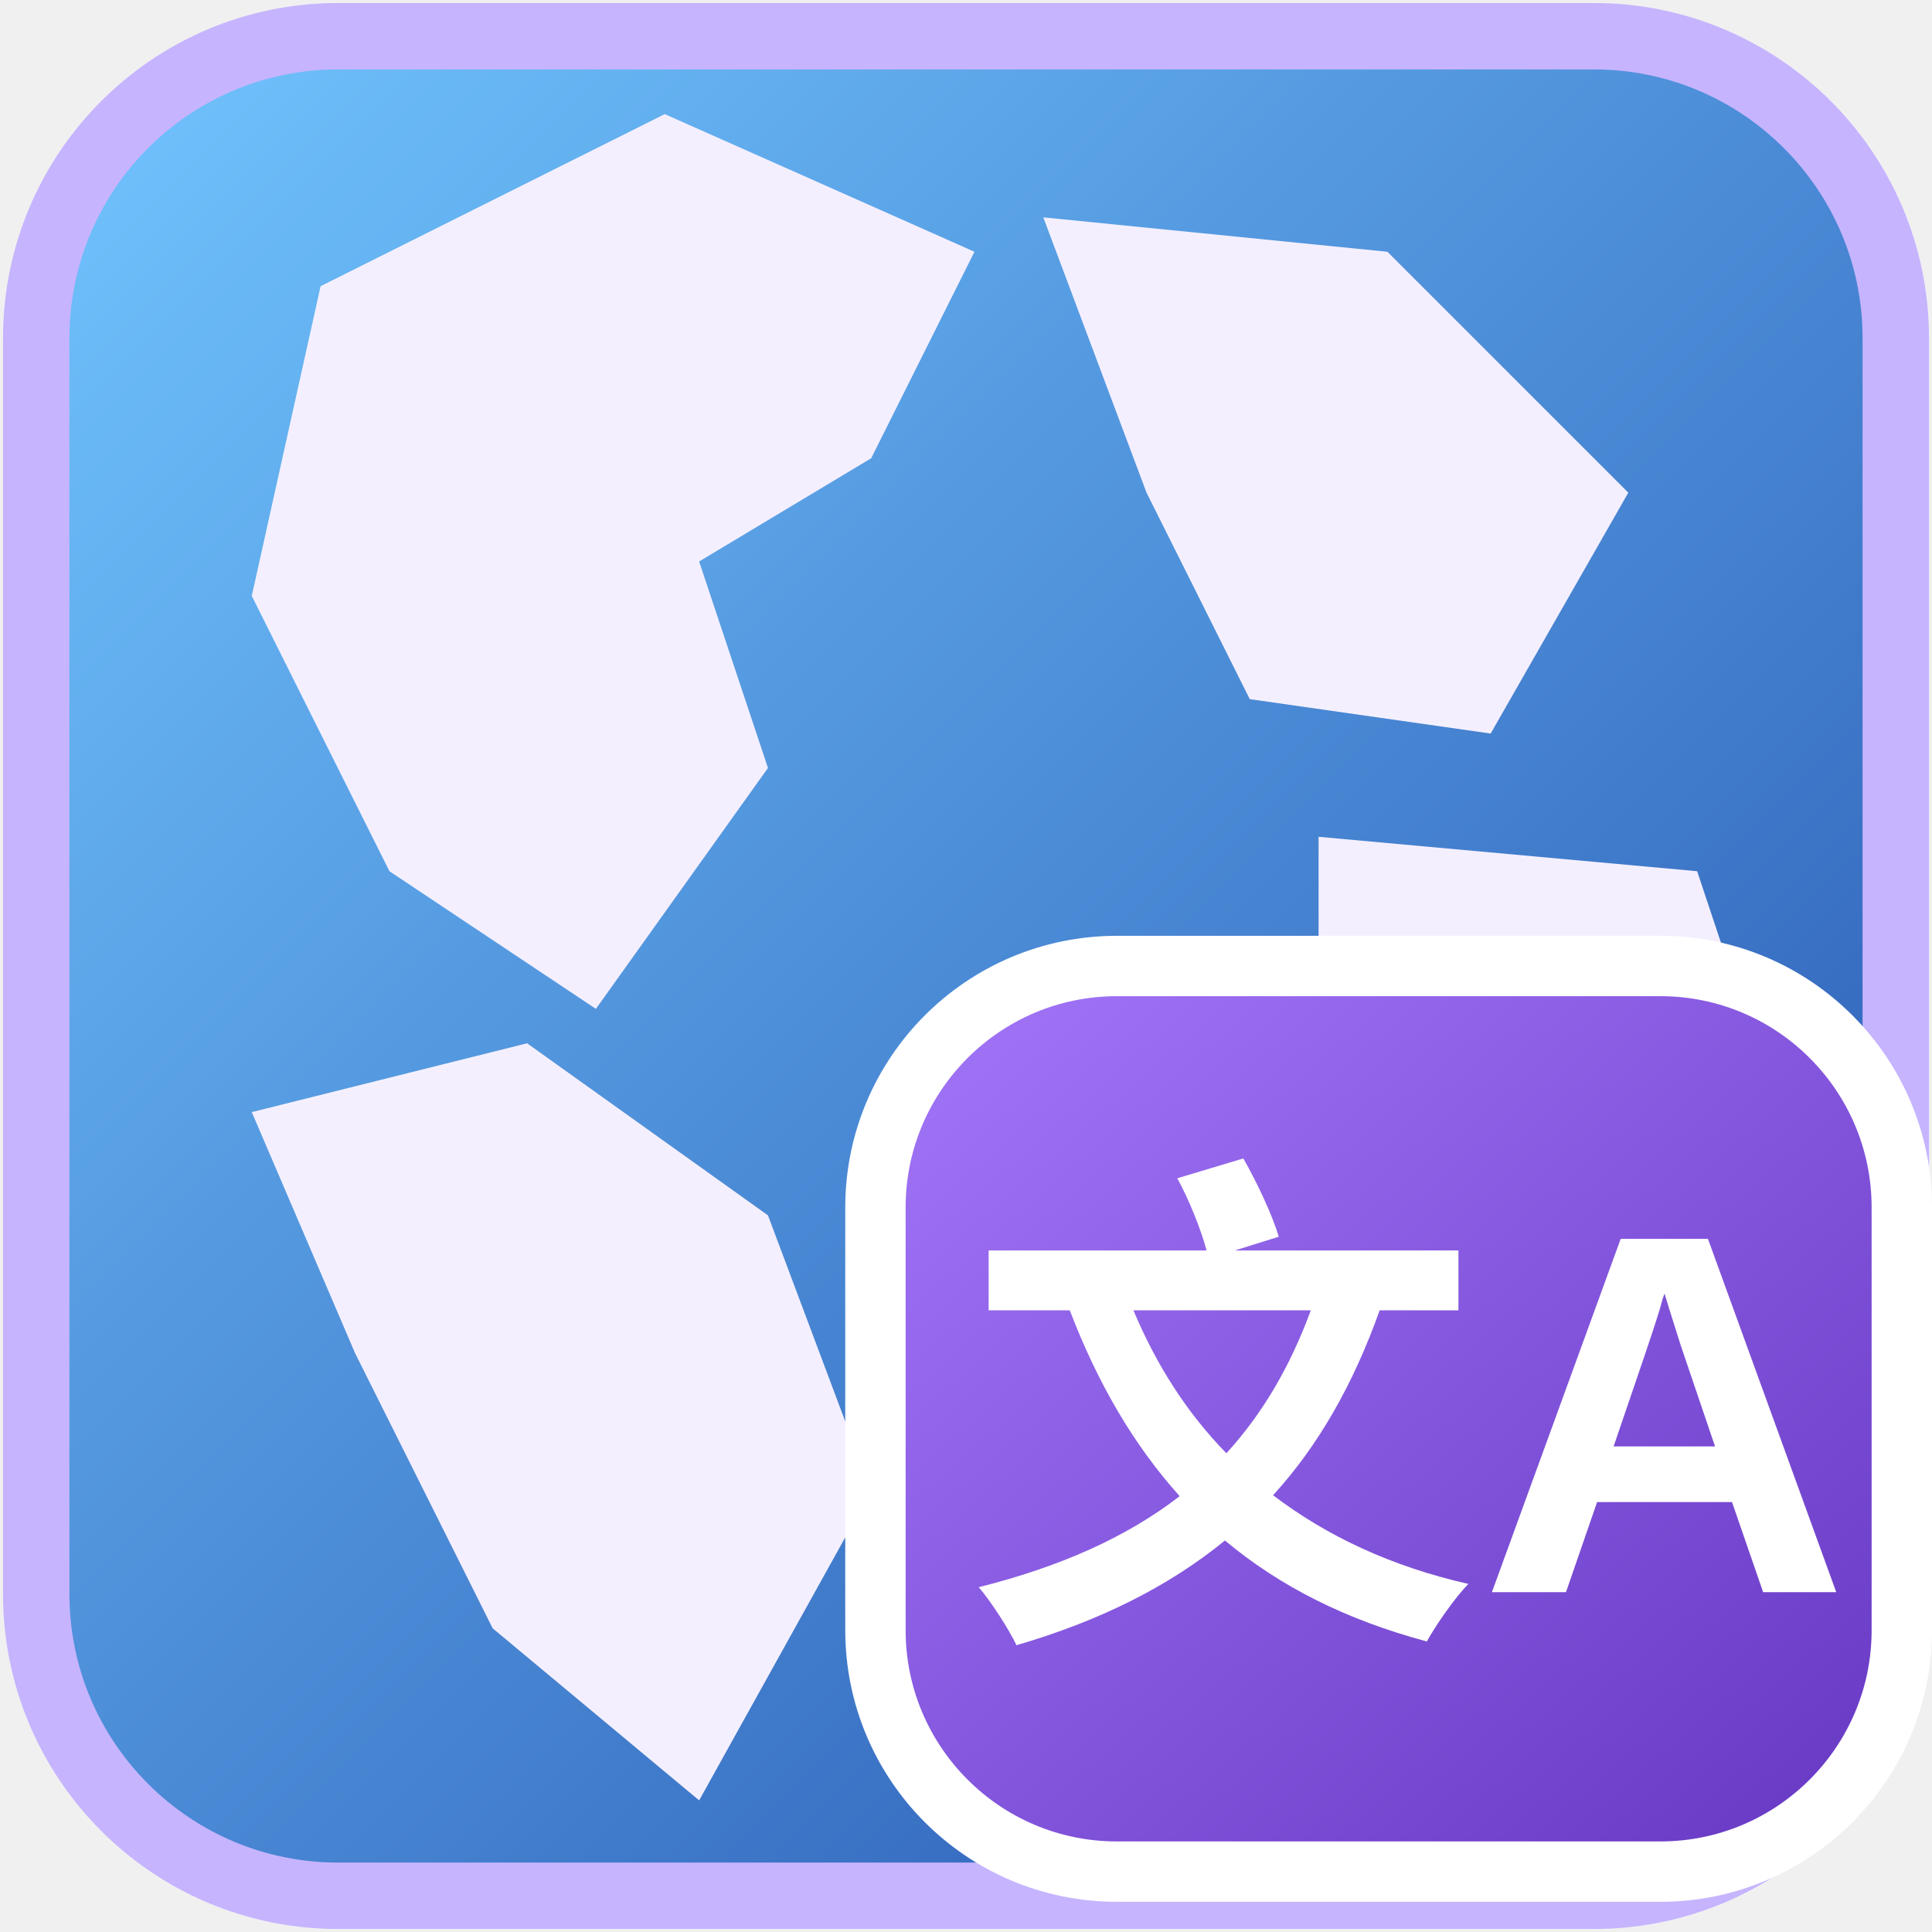
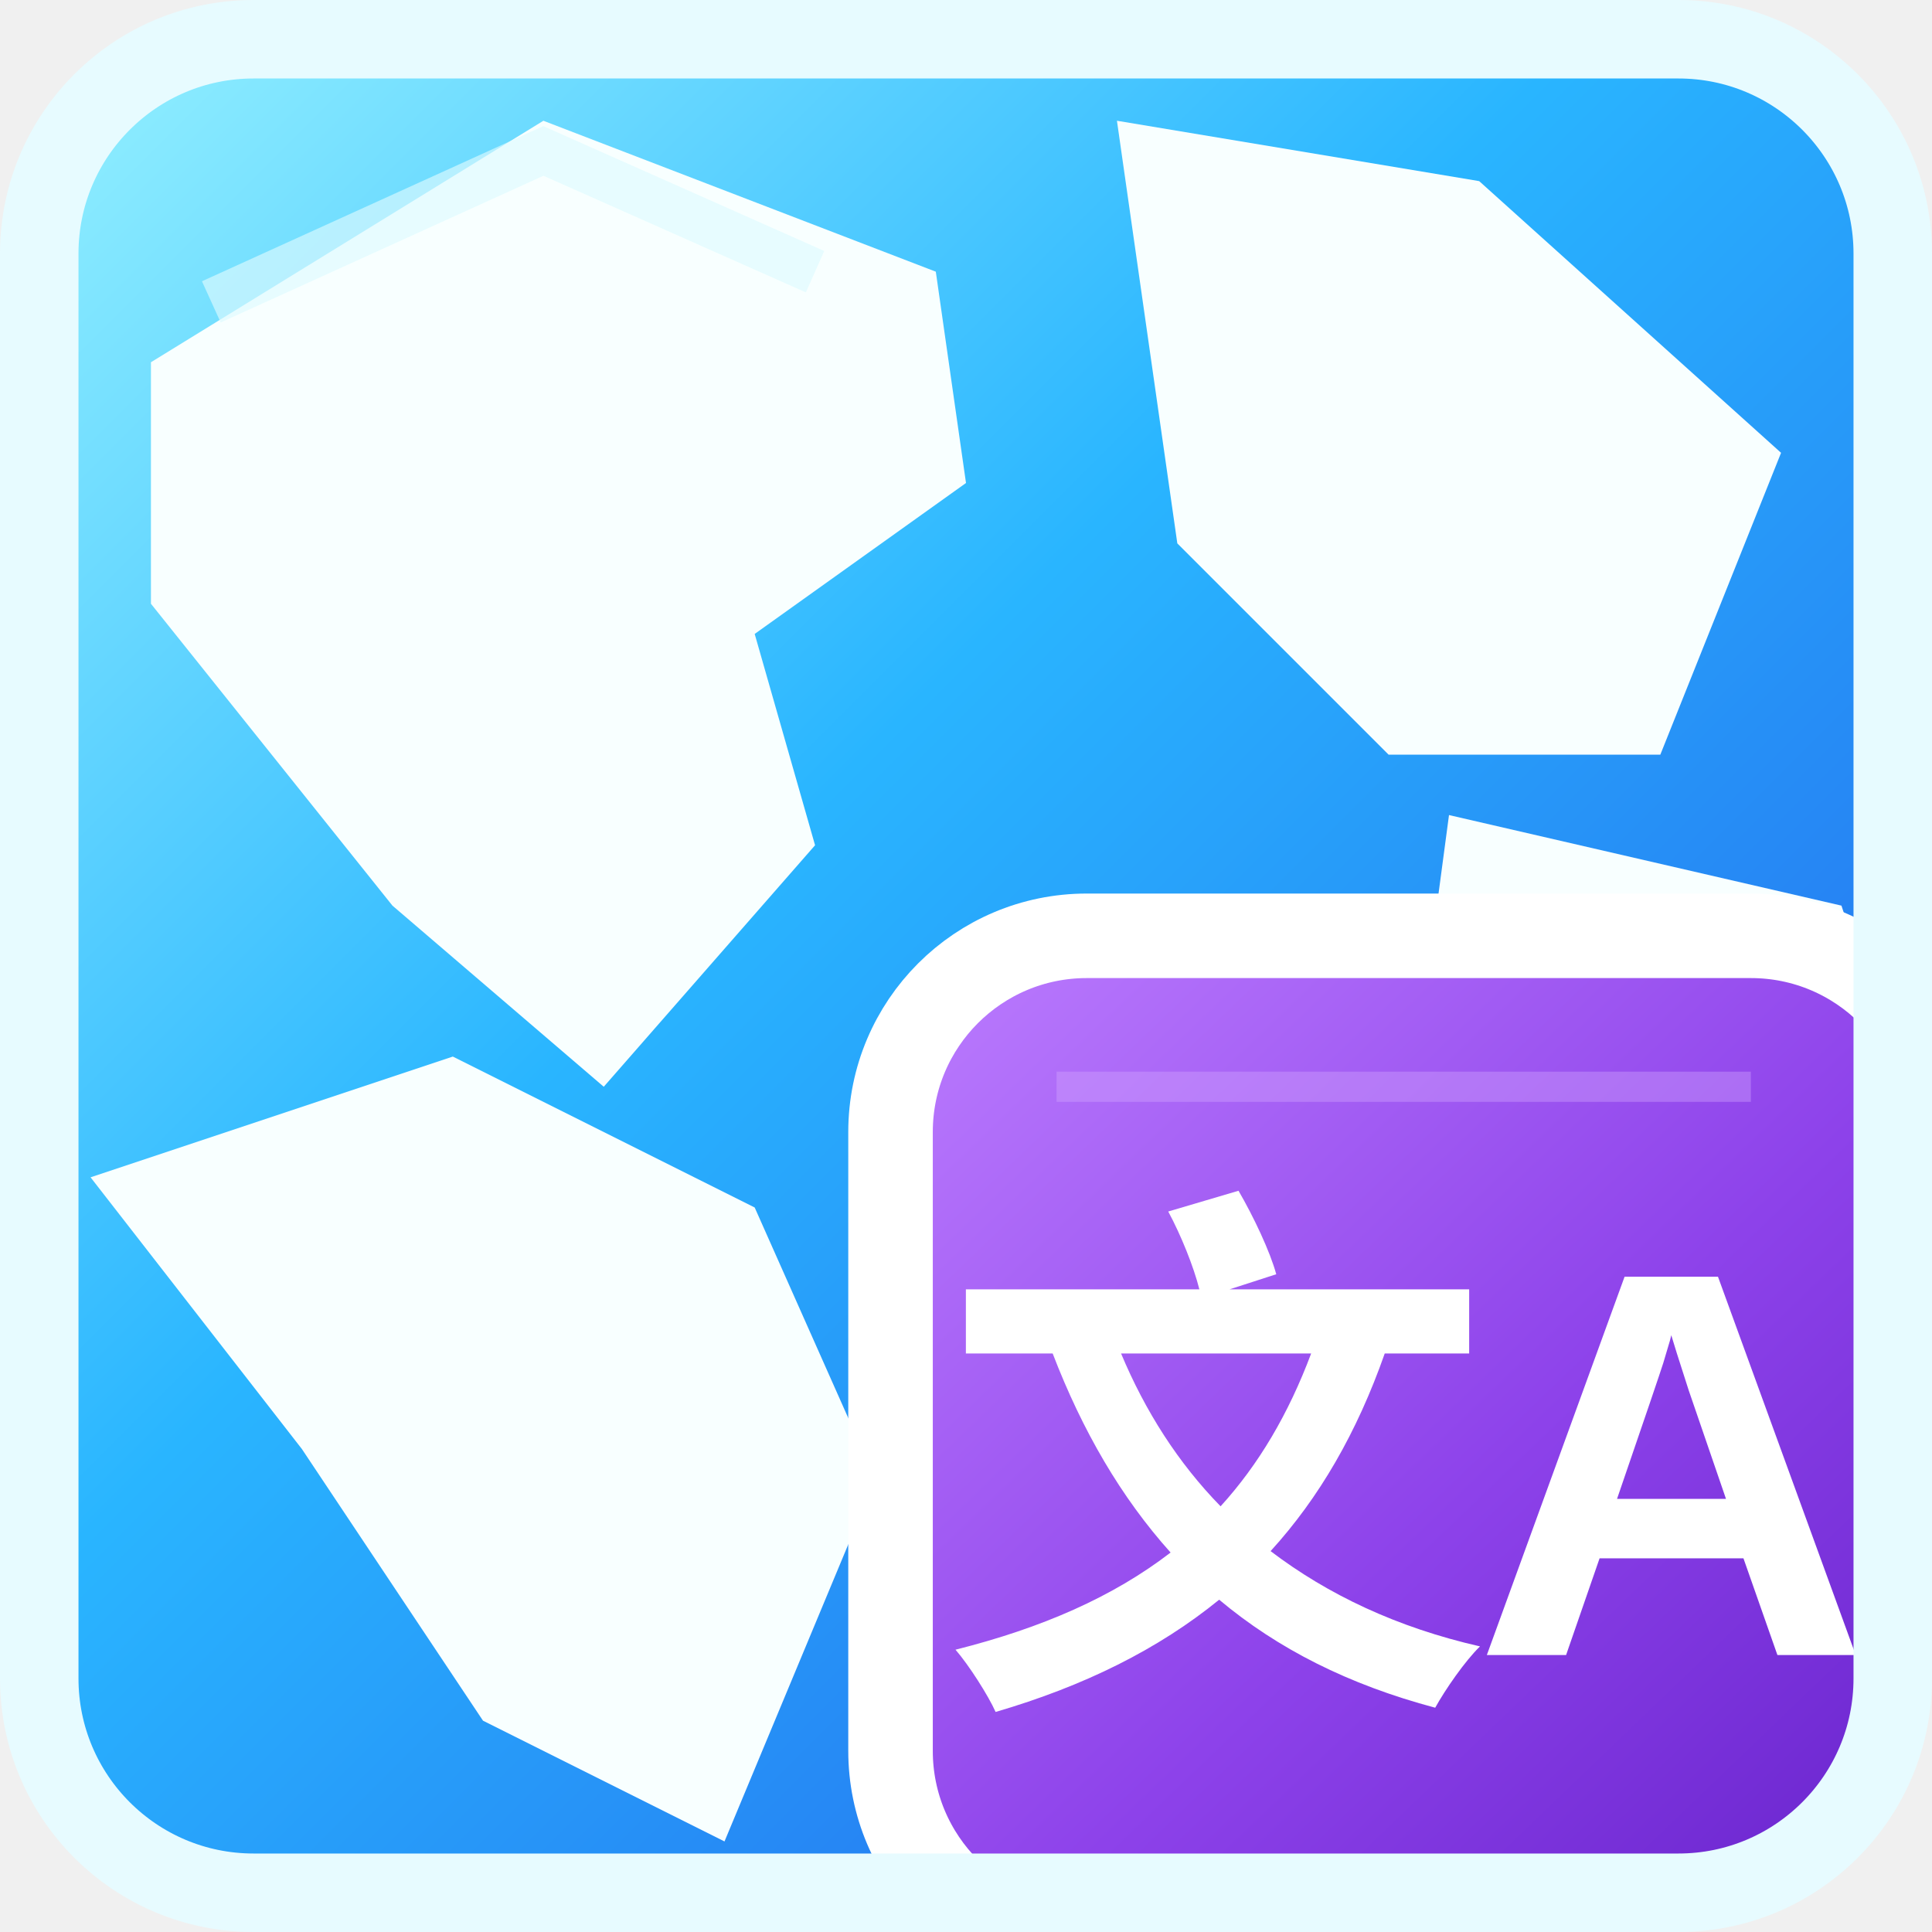
<svg xmlns="http://www.w3.org/2000/svg" viewBox="0 0 64 64" role="img" aria-labelledby="title">
  <defs>
-     <linearGradient id="sea" x1="0" y1="0" x2="1" y2="1">
-       <stop stop-color="#72c6ff" />
-       <stop offset="1" stop-color="#2450ad" />
+     <linearGradient id="ocean" x1="0" y1="0" x2="1" y2="1">
+       <stop offset="0" stop-color="#9CF5FF" />
+       <stop offset=".42" stop-color="#29B5FF" />
+       <stop offset="1" stop-color="#2253E8" />
    </linearGradient>
-     <linearGradient id="badge" x1="0" y1="0" x2="1" y2="1">
-       <stop stop-color="#a477fa" />
-       <stop offset="1" stop-color="#6536c1" />
+     <linearGradient id="language" x1="0" y1="0" x2="1" y2="1">
+       <stop offset="0" stop-color="#BD7EFF" />
+       <stop offset=".55" stop-color="#8D42EA" />
+       <stop offset="1" stop-color="#6420C9" />
    </linearGradient>
-     <clipPath id="wide-earth-clip">
-       <rect x="2.3" y="2.3" width="59.4" height="59.4" rx="9" />
+     <clipPath id="icon-edge">
+       <rect x=".7" y=".7" width="62.6" height="62.6" rx="8" />
    </clipPath>
  </defs>
-   <rect x="1.2" y="1.2" width="61.6" height="61.6" rx="10" fill="url(#sea)" stroke="#c6b4ff" stroke-width="2.2" />
-   <g clip-path="url(#wide-earth-clip)" transform="translate(-4.2 -4.2) scale(1.14)">
-     <path d="M13 12 23 7 32 11 29 17 24 20 26 26 21 33 15 29 11 21ZM11 36 19 34 26 39 29 47 24 56 18 51 14 43ZM34 10 44 11 51 18 47 25 40 24 37 18ZM42 28 53 29 56 38 49 44 42 40Z" fill="#f4efff" />
+   <g clip-path="url(#icon-edge)">
+     <rect width="64" height="64" fill="url(#ocean)" />
+     <path d="M5 12 18 4 31 9 32 16 25 21 27 28 20 36 13 30 5 20Z" fill="#F8FFFF" />
+     <path d="M3 39 15 35 25 40 29 49 24 61 16 57 10 48Z" fill="#F8FFFF" />
+     <path d="M37 4 49 6 59 15 55 25 46 25 39 18Z" fill="#F8FFFF" />
+     <path d="M48 27 61 30 64 39 56 48 46 42Z" fill="#F8FFFF" />
+     <path d="M7 10 18 5 27 9" fill="none" stroke="#DDFBFF" stroke-width="1.5" opacity=".65" />
+     <rect x="29.5" y="31" width="35" height="33.5" rx="6.5" fill="url(#language)" stroke="#FFFFFF" stroke-width="2.8" />
+     <path d="M35 36H58" stroke="#D2A4FF" stroke-width="1" opacity=".4" />
+     <text x="31.2" y="55.1" fill="#FFFFFF" font-family="Arial,'Noto Sans CJK SC',sans-serif" font-size="18.2" font-weight="900" letter-spacing="-.6">文A</text>
  </g>
-   <rect x="29" y="32" width="34" height="30" rx="8" fill="url(#badge)" stroke="#fff" stroke-width="2" />
-   <text x="32" y="53" font-family="Arial,'Noto Sans CJK SC',sans-serif" font-size="17" font-weight="800" fill="#fff">文A</text>
+   <rect x="1.3" y="1.3" width="61.4" height="61.4" rx="7.1" fill="none" stroke="#E7FBFF" stroke-width="2.6" />
</svg>
